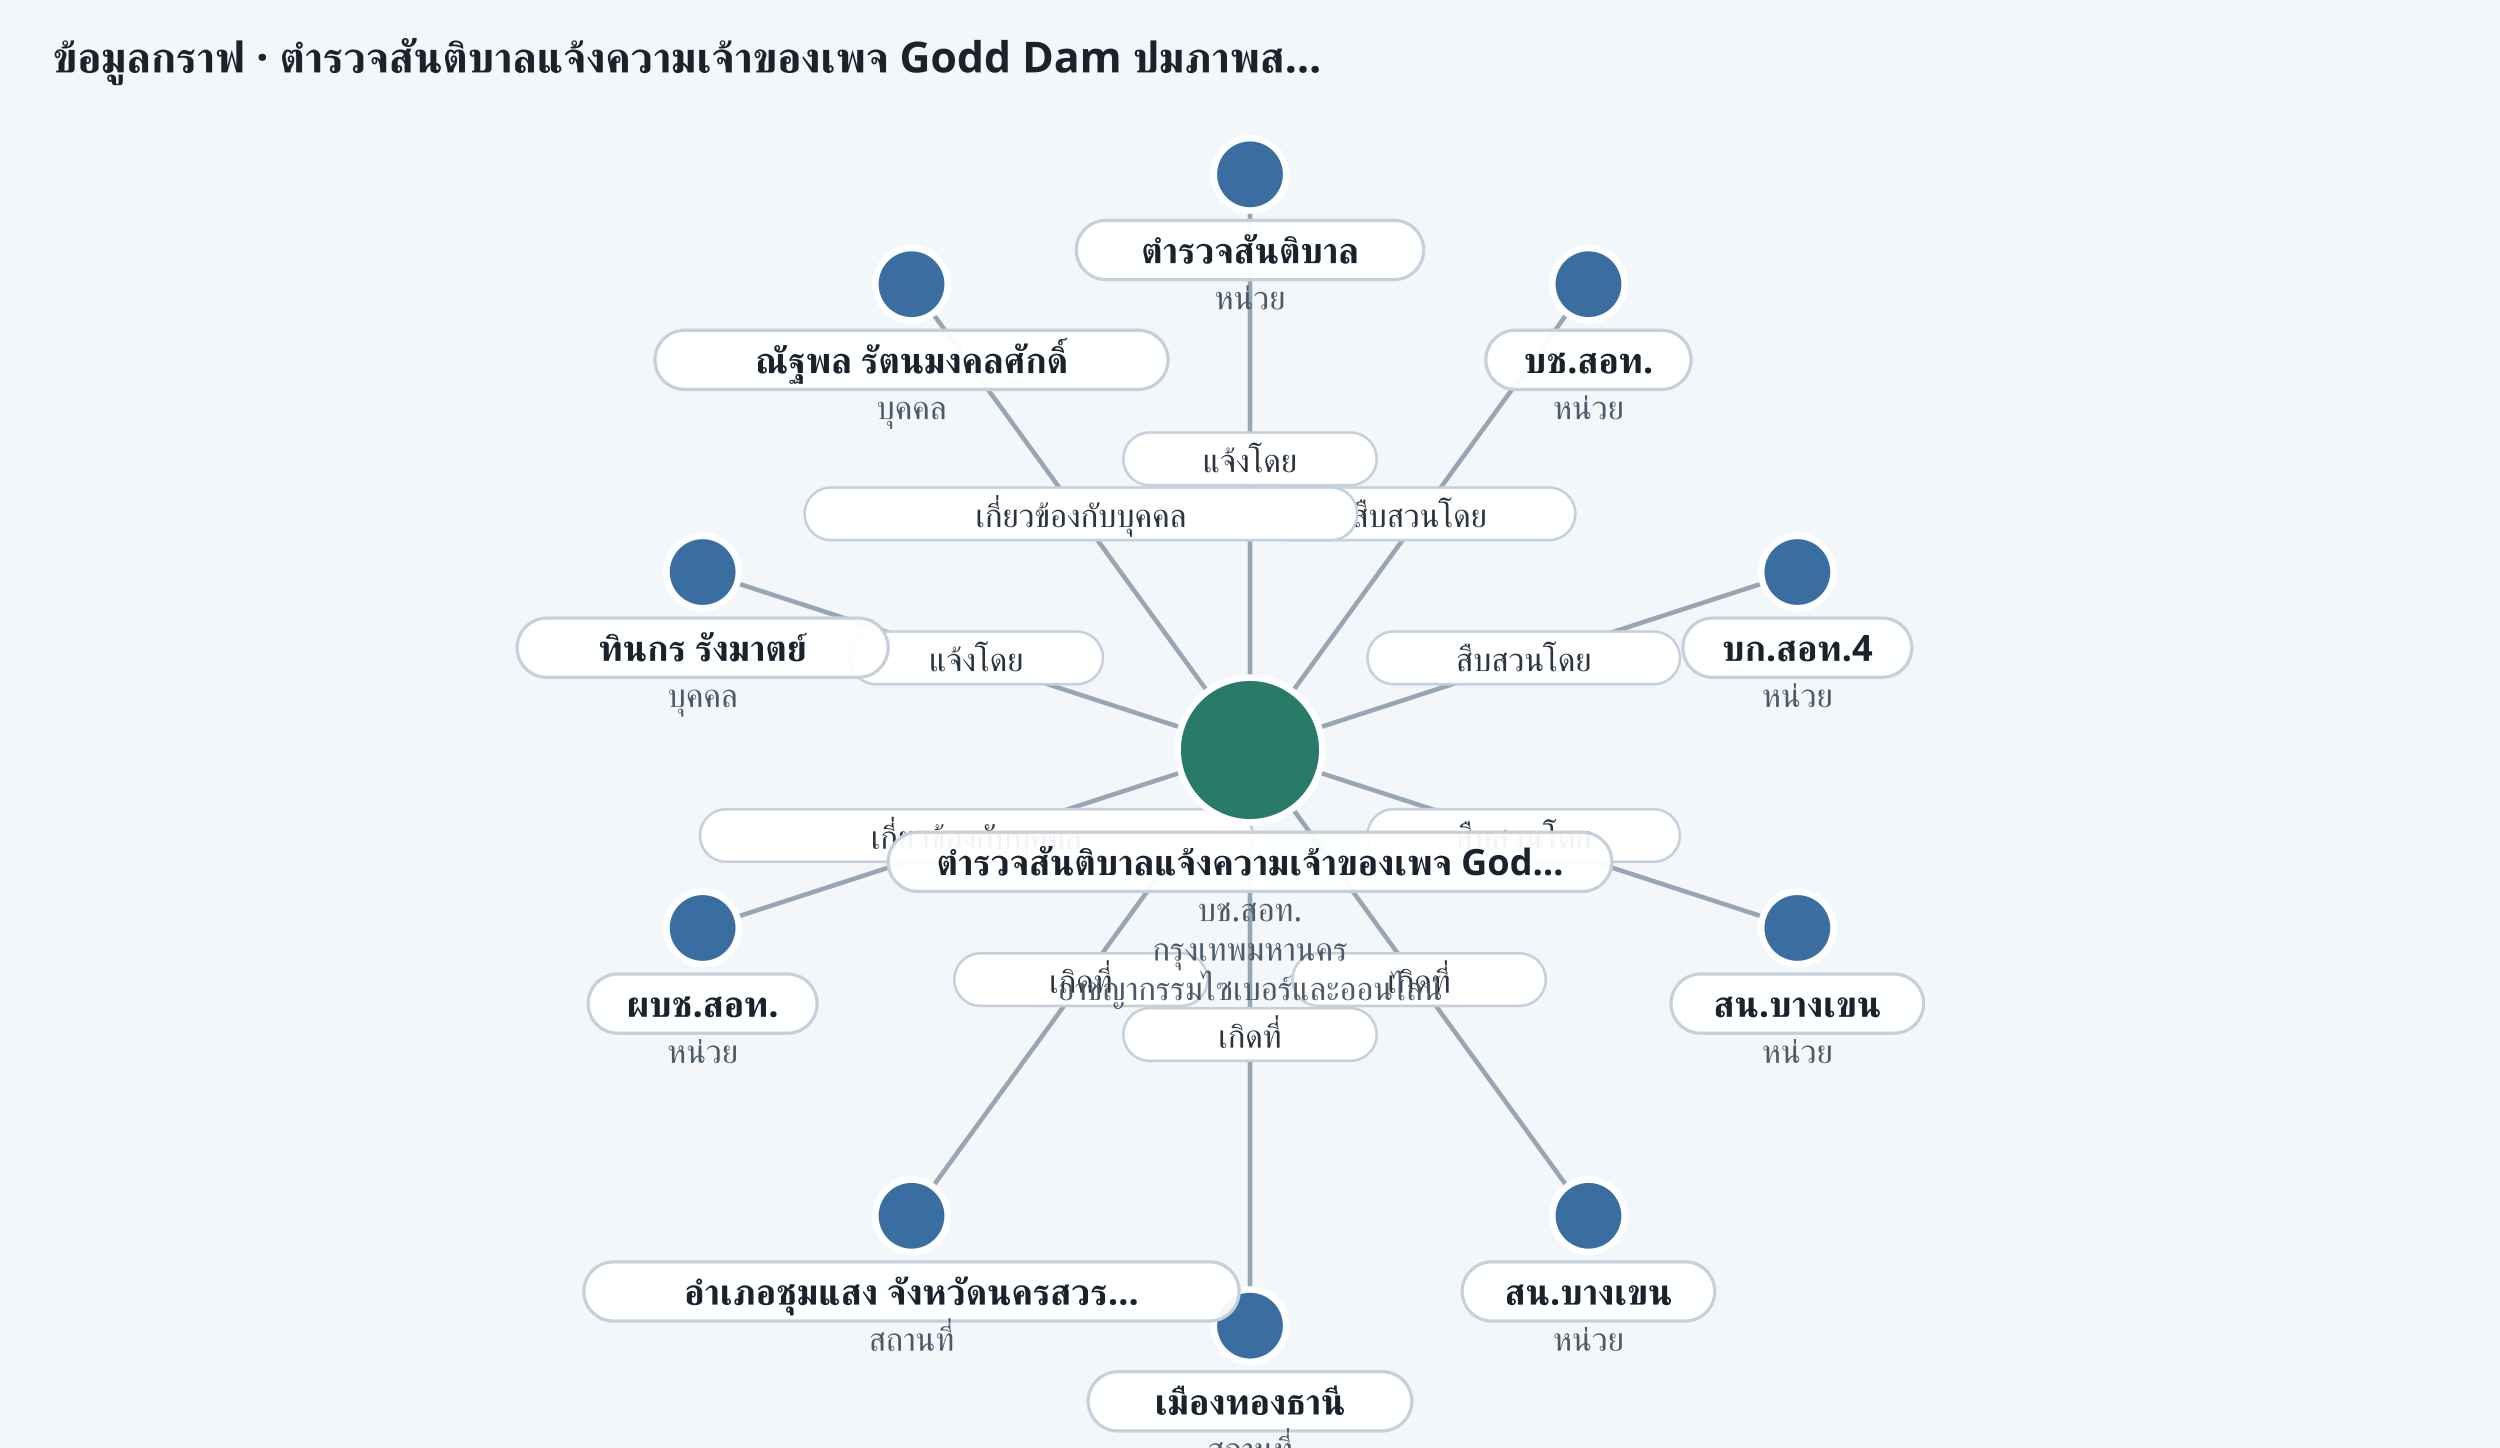
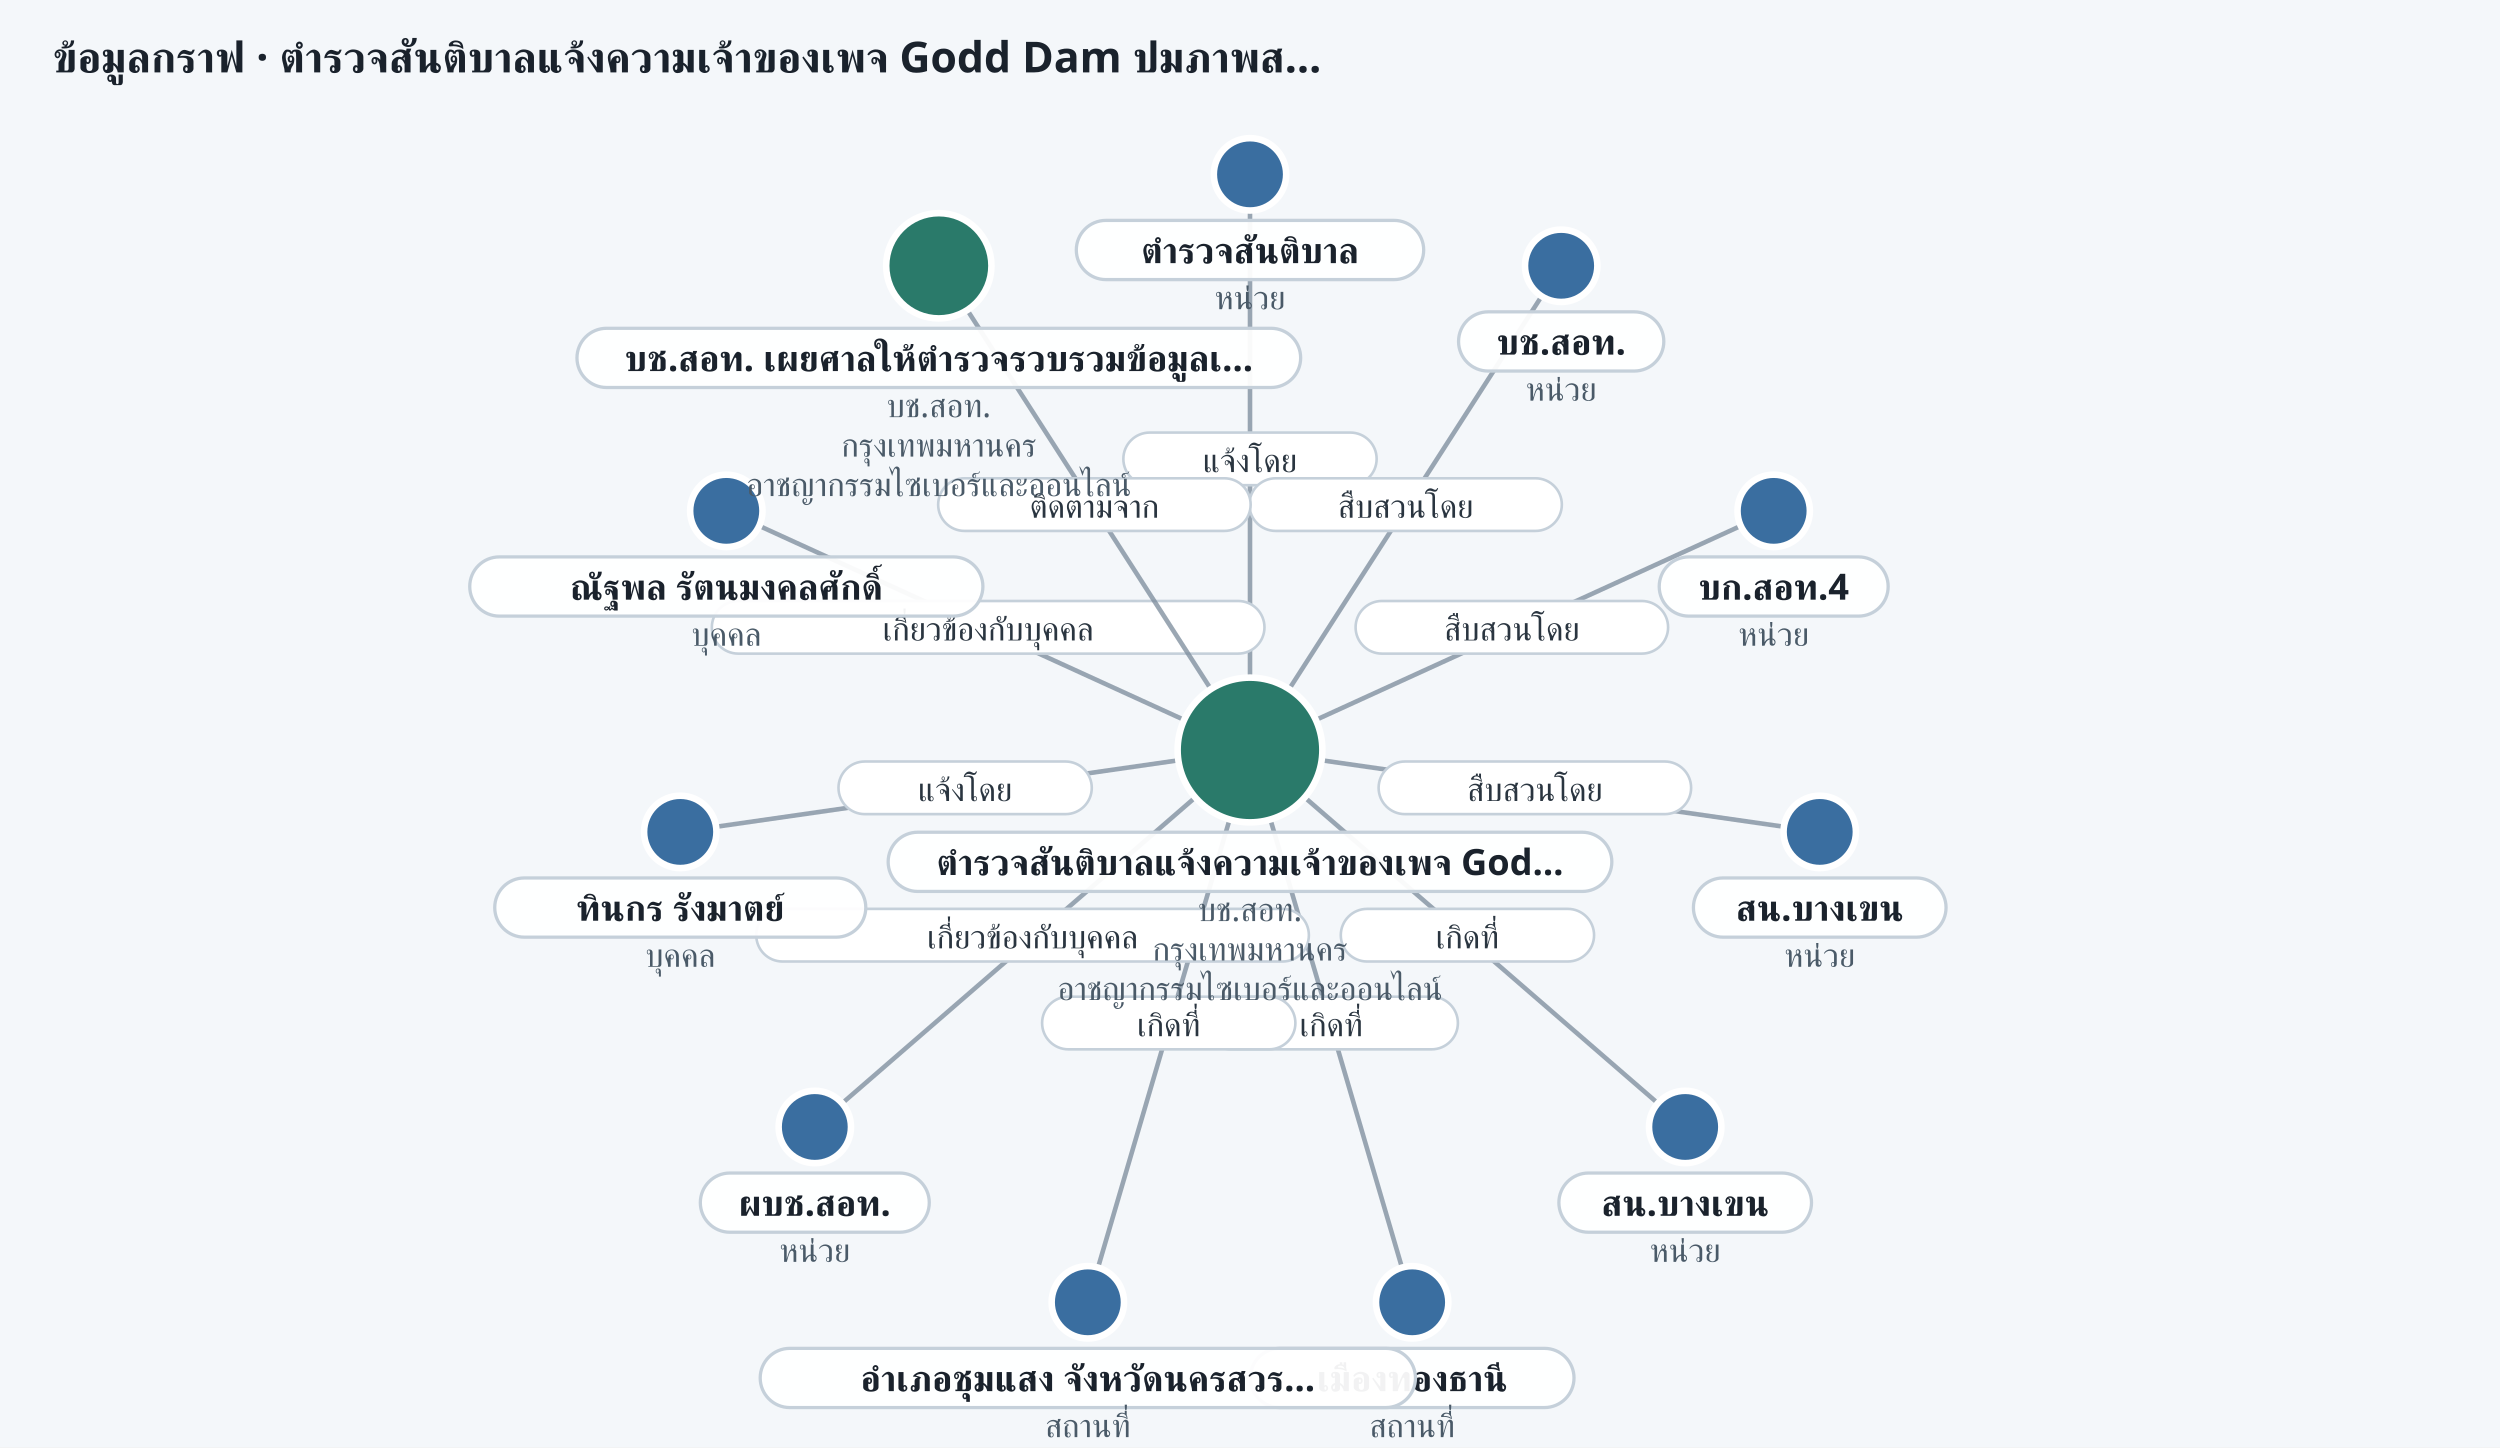
<svg xmlns="http://www.w3.org/2000/svg" width="760" height="440" viewBox="0 0 760 440" role="img" aria-label="ego graph 20261027-cyber-01">
  <rect width="100%" height="100%" fill="#f4f7fa" />
  <text x="16" y="22" font-size="13" font-weight="700" fill="#1a222c" font-family="Sarabun, Anuphan, sans-serif">ข้อมูลกราฟ · ตำรวจสันติบาลแจ้งความเจ้าของเพจ Godd Dam ปมภาพส…</text>
  <line x1="380.0" y1="228.0" x2="380.0" y2="53.0" stroke="#7a8a9a" stroke-width="1.4" opacity="0.75" />
  <rect x="341.5" y="131.5" width="77.0" height="16" rx="8" fill="#fff" stroke="#c5d0da" stroke-width="0.8" />
  <text x="380.0" y="143.5" text-anchor="middle" font-size="10" fill="#2a3540" font-family="Sarabun, Anuphan, sans-serif">แจ้งโดย</text>
-   <line x1="380.0" y1="228.0" x2="482.9" y2="86.4" stroke="#7a8a9a" stroke-width="1.4" opacity="0.75" />
-   <rect x="383.9" y="148.2" width="95.0" height="16" rx="8" fill="#fff" stroke="#c5d0da" stroke-width="0.8" />
-   <text x="431.4" y="160.2" text-anchor="middle" font-size="10" fill="#2a3540" font-family="Sarabun, Anuphan, sans-serif">สืบสวนโดย</text>
-   <line x1="380.0" y1="228.0" x2="546.4" y2="173.9" stroke="#7a8a9a" stroke-width="1.4" opacity="0.75" />
-   <rect x="415.7" y="192.0" width="95.0" height="16" rx="8" fill="#fff" stroke="#c5d0da" stroke-width="0.8" />
-   <text x="463.2" y="204.0" text-anchor="middle" font-size="10" fill="#2a3540" font-family="Sarabun, Anuphan, sans-serif">สืบสวนโดย</text>
-   <line x1="380.0" y1="228.0" x2="546.4" y2="282.1" stroke="#7a8a9a" stroke-width="1.4" opacity="0.75" />
-   <rect x="415.7" y="246.0" width="95.0" height="16" rx="8" fill="#fff" stroke="#c5d0da" stroke-width="0.8" />
-   <text x="463.2" y="258.0" text-anchor="middle" font-size="10" fill="#2a3540" font-family="Sarabun, Anuphan, sans-serif">สืบสวนโดย</text>
-   <line x1="380.0" y1="228.0" x2="482.9" y2="369.6" stroke="#7a8a9a" stroke-width="1.4" opacity="0.75" />
-   <rect x="392.9" y="289.8" width="77.0" height="16" rx="8" fill="#fff" stroke="#c5d0da" stroke-width="0.8" />
-   <text x="431.4" y="301.8" text-anchor="middle" font-size="10" fill="#2a3540" font-family="Sarabun, Anuphan, sans-serif">เกิดที่</text>
-   <line x1="380.0" y1="228.0" x2="380.0" y2="403.0" stroke="#7a8a9a" stroke-width="1.4" opacity="0.75" />
-   <rect x="341.5" y="306.5" width="77.0" height="16" rx="8" fill="#fff" stroke="#c5d0da" stroke-width="0.8" />
-   <text x="380.0" y="318.5" text-anchor="middle" font-size="10" fill="#2a3540" font-family="Sarabun, Anuphan, sans-serif">เกิดที่</text>
-   <line x1="380.0" y1="228.0" x2="277.1" y2="369.6" stroke="#7a8a9a" stroke-width="1.4" opacity="0.75" />
-   <rect x="290.1" y="289.8" width="77.0" height="16" rx="8" fill="#fff" stroke="#c5d0da" stroke-width="0.8" />
-   <text x="328.6" y="301.8" text-anchor="middle" font-size="10" fill="#2a3540" font-family="Sarabun, Anuphan, sans-serif">เกิดที่</text>
-   <line x1="380.0" y1="228.0" x2="213.6" y2="282.1" stroke="#7a8a9a" stroke-width="1.4" opacity="0.75" />
-   <rect x="212.8" y="246.0" width="168.0" height="16" rx="8" fill="#fff" stroke="#c5d0da" stroke-width="0.8" />
-   <text x="296.8" y="258.0" text-anchor="middle" font-size="10" fill="#2a3540" font-family="Sarabun, Anuphan, sans-serif">เกี่ยวข้องกับบุคคล</text>
-   <line x1="380.0" y1="228.0" x2="213.6" y2="173.9" stroke="#7a8a9a" stroke-width="1.4" opacity="0.75" />
-   <rect x="258.3" y="192.0" width="77.0" height="16" rx="8" fill="#fff" stroke="#c5d0da" stroke-width="0.8" />
-   <text x="296.8" y="204.0" text-anchor="middle" font-size="10" fill="#2a3540" font-family="Sarabun, Anuphan, sans-serif">แจ้งโดย</text>
-   <line x1="380.0" y1="228.0" x2="277.1" y2="86.4" stroke="#7a8a9a" stroke-width="1.4" opacity="0.75" />
-   <rect x="244.6" y="148.2" width="168.0" height="16" rx="8" fill="#fff" stroke="#c5d0da" stroke-width="0.8" />
-   <text x="328.6" y="160.2" text-anchor="middle" font-size="10" fill="#2a3540" font-family="Sarabun, Anuphan, sans-serif">เกี่ยวข้องกับบุคคล</text>
+   <line x1="380.0" y1="228.0" x2="474.6" y2="80.8" stroke="#7a8a9a" stroke-width="1.4" opacity="0.75" />
+   <rect x="379.8" y="145.4" width="95.0" height="16" rx="8" fill="#fff" stroke="#c5d0da" stroke-width="0.8" />
+   <text x="427.3" y="157.4" text-anchor="middle" font-size="10" fill="#2a3540" font-family="Sarabun, Anuphan, sans-serif">สืบสวนโดย</text>
+   <line x1="380.0" y1="228.0" x2="539.2" y2="155.3" stroke="#7a8a9a" stroke-width="1.4" opacity="0.75" />
+   <rect x="412.1" y="182.7" width="95.0" height="16" rx="8" fill="#fff" stroke="#c5d0da" stroke-width="0.8" />
+   <text x="459.6" y="194.7" text-anchor="middle" font-size="10" fill="#2a3540" font-family="Sarabun, Anuphan, sans-serif">สืบสวนโดย</text>
+   <line x1="380.0" y1="228.0" x2="553.2" y2="252.9" stroke="#7a8a9a" stroke-width="1.4" opacity="0.75" />
+   <rect x="419.1" y="231.5" width="95.0" height="16" rx="8" fill="#fff" stroke="#c5d0da" stroke-width="0.8" />
+   <text x="466.6" y="243.5" text-anchor="middle" font-size="10" fill="#2a3540" font-family="Sarabun, Anuphan, sans-serif">สืบสวนโดย</text>
+   <line x1="380.0" y1="228.0" x2="512.3" y2="342.6" stroke="#7a8a9a" stroke-width="1.4" opacity="0.75" />
+   <rect x="407.6" y="276.3" width="77.0" height="16" rx="8" fill="#fff" stroke="#c5d0da" stroke-width="0.8" />
+   <text x="446.1" y="288.3" text-anchor="middle" font-size="10" fill="#2a3540" font-family="Sarabun, Anuphan, sans-serif">เกิดที่</text>
+   <line x1="380.0" y1="228.0" x2="429.3" y2="395.9" stroke="#7a8a9a" stroke-width="1.4" opacity="0.75" />
+   <rect x="366.2" y="303.0" width="77.0" height="16" rx="8" fill="#fff" stroke="#c5d0da" stroke-width="0.8" />
+   <text x="404.7" y="315.0" text-anchor="middle" font-size="10" fill="#2a3540" font-family="Sarabun, Anuphan, sans-serif">เกิดที่</text>
+   <line x1="380.0" y1="228.0" x2="330.7" y2="395.9" stroke="#7a8a9a" stroke-width="1.4" opacity="0.75" />
+   <rect x="316.8" y="303.0" width="77.0" height="16" rx="8" fill="#fff" stroke="#c5d0da" stroke-width="0.8" />
+   <text x="355.3" y="315.0" text-anchor="middle" font-size="10" fill="#2a3540" font-family="Sarabun, Anuphan, sans-serif">เกิดที่</text>
+   <line x1="380.0" y1="228.0" x2="247.7" y2="342.6" stroke="#7a8a9a" stroke-width="1.4" opacity="0.75" />
+   <rect x="229.9" y="276.3" width="168.0" height="16" rx="8" fill="#fff" stroke="#c5d0da" stroke-width="0.8" />
+   <text x="313.9" y="288.3" text-anchor="middle" font-size="10" fill="#2a3540" font-family="Sarabun, Anuphan, sans-serif">เกี่ยวข้องกับบุคคล</text>
+   <line x1="380.0" y1="228.0" x2="206.8" y2="252.9" stroke="#7a8a9a" stroke-width="1.4" opacity="0.75" />
+   <rect x="254.9" y="231.5" width="77.0" height="16" rx="8" fill="#fff" stroke="#c5d0da" stroke-width="0.8" />
+   <text x="293.4" y="243.5" text-anchor="middle" font-size="10" fill="#2a3540" font-family="Sarabun, Anuphan, sans-serif">แจ้งโดย</text>
+   <line x1="380.0" y1="228.0" x2="220.8" y2="155.3" stroke="#7a8a9a" stroke-width="1.4" opacity="0.75" />
+   <rect x="216.4" y="182.7" width="168.0" height="16" rx="8" fill="#fff" stroke="#c5d0da" stroke-width="0.8" />
+   <text x="300.4" y="194.7" text-anchor="middle" font-size="10" fill="#2a3540" font-family="Sarabun, Anuphan, sans-serif">เกี่ยวข้องกับบุคคล</text>
+   <line x1="285.4" y1="80.8" x2="380.0" y2="228.0" stroke="#7a8a9a" stroke-width="1.4" opacity="0.75" />
+   <rect x="285.2" y="145.4" width="95.0" height="16" rx="8" fill="#fff" stroke="#c5d0da" stroke-width="0.8" />
+   <text x="332.7" y="157.4" text-anchor="middle" font-size="10" fill="#2a3540" font-family="Sarabun, Anuphan, sans-serif">ติดตามจาก</text>
  <circle cx="380.0" cy="228.0" r="22" fill="#2a7a6a" stroke="#fff" stroke-width="2" />
  <rect x="270.0" y="253.0" width="220.0" height="18" rx="9" fill="rgba(255,255,255,0.94)" stroke="#c5d0da" />
  <text x="380.0" y="266.0" text-anchor="middle" font-size="11" font-weight="600" fill="#1a222c" font-family="Sarabun, Anuphan, sans-serif">ตำรวจสันติบาลแจ้งความเจ้าของเพจ God…</text>
  <text x="380.0" y="280.0" text-anchor="middle" font-size="10" fill="#4a5a68" font-family="Sarabun, Anuphan, sans-serif">บช.สอท.</text>
  <text x="380.0" y="292.0" text-anchor="middle" font-size="10" fill="#4a5a68" font-family="Sarabun, Anuphan, sans-serif">กรุงเทพมหานคร</text>
  <text x="380.0" y="304.0" text-anchor="middle" font-size="10" fill="#4a5a68" font-family="Sarabun, Anuphan, sans-serif">อาชญากรรมไซเบอร์และออนไลน์</text>
  <circle cx="380.0" cy="53.0" r="11" fill="#3a6ea0" stroke="#fff" stroke-width="2" />
  <rect x="327.2" y="67.0" width="105.6" height="18" rx="9" fill="rgba(255,255,255,0.94)" stroke="#c5d0da" />
  <text x="380.0" y="80.0" text-anchor="middle" font-size="11" font-weight="600" fill="#1a222c" font-family="Sarabun, Anuphan, sans-serif">ตำรวจสันติบาล</text>
  <text x="380.0" y="94.0" text-anchor="middle" font-size="10" fill="#4a5a68" font-family="Sarabun, Anuphan, sans-serif">หน่วย</text>
-   <circle cx="482.9" cy="86.4" r="11" fill="#3a6ea0" stroke="#fff" stroke-width="2" />
-   <rect x="451.7" y="100.4" width="62.4" height="18" rx="9" fill="rgba(255,255,255,0.94)" stroke="#c5d0da" />
-   <text x="482.9" y="113.4" text-anchor="middle" font-size="11" font-weight="600" fill="#1a222c" font-family="Sarabun, Anuphan, sans-serif">บช.สอท.</text>
-   <text x="482.9" y="127.4" text-anchor="middle" font-size="10" fill="#4a5a68" font-family="Sarabun, Anuphan, sans-serif">หน่วย</text>
-   <circle cx="546.4" cy="173.9" r="11" fill="#3a6ea0" stroke="#fff" stroke-width="2" />
-   <rect x="511.6" y="187.9" width="69.6" height="18" rx="9" fill="rgba(255,255,255,0.94)" stroke="#c5d0da" />
-   <text x="546.4" y="200.9" text-anchor="middle" font-size="11" font-weight="600" fill="#1a222c" font-family="Sarabun, Anuphan, sans-serif">บก.สอท.4</text>
-   <text x="546.4" y="214.9" text-anchor="middle" font-size="10" fill="#4a5a68" font-family="Sarabun, Anuphan, sans-serif">หน่วย</text>
-   <circle cx="546.4" cy="282.1" r="11" fill="#3a6ea0" stroke="#fff" stroke-width="2" />
-   <rect x="508.0" y="296.1" width="76.8" height="18" rx="9" fill="rgba(255,255,255,0.94)" stroke="#c5d0da" />
-   <text x="546.4" y="309.1" text-anchor="middle" font-size="11" font-weight="600" fill="#1a222c" font-family="Sarabun, Anuphan, sans-serif">สน.บางเขน</text>
-   <text x="546.4" y="323.1" text-anchor="middle" font-size="10" fill="#4a5a68" font-family="Sarabun, Anuphan, sans-serif">หน่วย</text>
-   <circle cx="482.9" cy="369.6" r="11" fill="#3a6ea0" stroke="#fff" stroke-width="2" />
-   <rect x="444.5" y="383.6" width="76.8" height="18" rx="9" fill="rgba(255,255,255,0.94)" stroke="#c5d0da" />
-   <text x="482.9" y="396.6" text-anchor="middle" font-size="11" font-weight="600" fill="#1a222c" font-family="Sarabun, Anuphan, sans-serif">สน.บางเขน</text>
-   <text x="482.9" y="410.6" text-anchor="middle" font-size="10" fill="#4a5a68" font-family="Sarabun, Anuphan, sans-serif">หน่วย</text>
-   <circle cx="380.0" cy="403.0" r="11" fill="#3a6ea0" stroke="#fff" stroke-width="2" />
-   <rect x="330.8" y="417.0" width="98.4" height="18" rx="9" fill="rgba(255,255,255,0.94)" stroke="#c5d0da" />
-   <text x="380.0" y="430.0" text-anchor="middle" font-size="11" font-weight="600" fill="#1a222c" font-family="Sarabun, Anuphan, sans-serif">เมืองทองธานี</text>
-   <text x="380.0" y="444.0" text-anchor="middle" font-size="10" fill="#4a5a68" font-family="Sarabun, Anuphan, sans-serif">สถานที่</text>
-   <circle cx="277.1" cy="369.6" r="11" fill="#3a6ea0" stroke="#fff" stroke-width="2" />
-   <rect x="177.5" y="383.6" width="199.2" height="18" rx="9" fill="rgba(255,255,255,0.94)" stroke="#c5d0da" />
-   <text x="277.1" y="396.6" text-anchor="middle" font-size="11" font-weight="600" fill="#1a222c" font-family="Sarabun, Anuphan, sans-serif">อำเภอชุมแสง จังหวัดนครสวร…</text>
-   <text x="277.1" y="410.6" text-anchor="middle" font-size="10" fill="#4a5a68" font-family="Sarabun, Anuphan, sans-serif">สถานที่</text>
-   <circle cx="213.6" cy="282.1" r="11" fill="#3a6ea0" stroke="#fff" stroke-width="2" />
-   <rect x="178.8" y="296.1" width="69.6" height="18" rx="9" fill="rgba(255,255,255,0.94)" stroke="#c5d0da" />
-   <text x="213.6" y="309.1" text-anchor="middle" font-size="11" font-weight="600" fill="#1a222c" font-family="Sarabun, Anuphan, sans-serif">ผบช.สอท.</text>
-   <text x="213.6" y="323.1" text-anchor="middle" font-size="10" fill="#4a5a68" font-family="Sarabun, Anuphan, sans-serif">หน่วย</text>
-   <circle cx="213.6" cy="173.9" r="11" fill="#3a6ea0" stroke="#fff" stroke-width="2" />
-   <rect x="157.2" y="187.9" width="112.8" height="18" rx="9" fill="rgba(255,255,255,0.94)" stroke="#c5d0da" />
-   <text x="213.6" y="200.9" text-anchor="middle" font-size="11" font-weight="600" fill="#1a222c" font-family="Sarabun, Anuphan, sans-serif">ทินกร รังมาตย์</text>
-   <text x="213.6" y="214.9" text-anchor="middle" font-size="10" fill="#4a5a68" font-family="Sarabun, Anuphan, sans-serif">บุคคล</text>
-   <circle cx="277.1" cy="86.4" r="11" fill="#3a6ea0" stroke="#fff" stroke-width="2" />
-   <rect x="199.1" y="100.4" width="156.0" height="18" rx="9" fill="rgba(255,255,255,0.94)" stroke="#c5d0da" />
-   <text x="277.1" y="113.4" text-anchor="middle" font-size="11" font-weight="600" fill="#1a222c" font-family="Sarabun, Anuphan, sans-serif">ณัฐพล รัตนมงคลศักดิ์</text>
-   <text x="277.1" y="127.4" text-anchor="middle" font-size="10" fill="#4a5a68" font-family="Sarabun, Anuphan, sans-serif">บุคคล</text>
+   <circle cx="474.6" cy="80.8" r="11" fill="#3a6ea0" stroke="#fff" stroke-width="2" />
+   <rect x="443.4" y="94.8" width="62.4" height="18" rx="9" fill="rgba(255,255,255,0.94)" stroke="#c5d0da" />
+   <text x="474.6" y="107.8" text-anchor="middle" font-size="11" font-weight="600" fill="#1a222c" font-family="Sarabun, Anuphan, sans-serif">บช.สอท.</text>
+   <text x="474.6" y="121.8" text-anchor="middle" font-size="10" fill="#4a5a68" font-family="Sarabun, Anuphan, sans-serif">หน่วย</text>
+   <circle cx="539.2" cy="155.3" r="11" fill="#3a6ea0" stroke="#fff" stroke-width="2" />
+   <rect x="504.4" y="169.3" width="69.6" height="18" rx="9" fill="rgba(255,255,255,0.94)" stroke="#c5d0da" />
+   <text x="539.2" y="182.3" text-anchor="middle" font-size="11" font-weight="600" fill="#1a222c" font-family="Sarabun, Anuphan, sans-serif">บก.สอท.4</text>
+   <text x="539.2" y="196.3" text-anchor="middle" font-size="10" fill="#4a5a68" font-family="Sarabun, Anuphan, sans-serif">หน่วย</text>
+   <circle cx="553.2" cy="252.9" r="11" fill="#3a6ea0" stroke="#fff" stroke-width="2" />
+   <rect x="514.8" y="266.9" width="76.8" height="18" rx="9" fill="rgba(255,255,255,0.94)" stroke="#c5d0da" />
+   <text x="553.2" y="279.9" text-anchor="middle" font-size="11" font-weight="600" fill="#1a222c" font-family="Sarabun, Anuphan, sans-serif">สน.บางเขน</text>
+   <text x="553.2" y="293.9" text-anchor="middle" font-size="10" fill="#4a5a68" font-family="Sarabun, Anuphan, sans-serif">หน่วย</text>
+   <circle cx="512.3" cy="342.6" r="11" fill="#3a6ea0" stroke="#fff" stroke-width="2" />
+   <rect x="473.9" y="356.6" width="76.8" height="18" rx="9" fill="rgba(255,255,255,0.94)" stroke="#c5d0da" />
+   <text x="512.3" y="369.6" text-anchor="middle" font-size="11" font-weight="600" fill="#1a222c" font-family="Sarabun, Anuphan, sans-serif">สน.บางเขน</text>
+   <text x="512.3" y="383.6" text-anchor="middle" font-size="10" fill="#4a5a68" font-family="Sarabun, Anuphan, sans-serif">หน่วย</text>
+   <circle cx="429.3" cy="395.9" r="11" fill="#3a6ea0" stroke="#fff" stroke-width="2" />
+   <rect x="380.1" y="409.9" width="98.4" height="18" rx="9" fill="rgba(255,255,255,0.94)" stroke="#c5d0da" />
+   <text x="429.3" y="422.9" text-anchor="middle" font-size="11" font-weight="600" fill="#1a222c" font-family="Sarabun, Anuphan, sans-serif">เมืองทองธานี</text>
+   <text x="429.3" y="436.9" text-anchor="middle" font-size="10" fill="#4a5a68" font-family="Sarabun, Anuphan, sans-serif">สถานที่</text>
+   <circle cx="330.7" cy="395.9" r="11" fill="#3a6ea0" stroke="#fff" stroke-width="2" />
+   <rect x="231.1" y="409.9" width="199.2" height="18" rx="9" fill="rgba(255,255,255,0.94)" stroke="#c5d0da" />
+   <text x="330.7" y="422.9" text-anchor="middle" font-size="11" font-weight="600" fill="#1a222c" font-family="Sarabun, Anuphan, sans-serif">อำเภอชุมแสง จังหวัดนครสวร…</text>
+   <text x="330.7" y="436.9" text-anchor="middle" font-size="10" fill="#4a5a68" font-family="Sarabun, Anuphan, sans-serif">สถานที่</text>
+   <circle cx="247.7" cy="342.6" r="11" fill="#3a6ea0" stroke="#fff" stroke-width="2" />
+   <rect x="212.9" y="356.6" width="69.6" height="18" rx="9" fill="rgba(255,255,255,0.94)" stroke="#c5d0da" />
+   <text x="247.7" y="369.6" text-anchor="middle" font-size="11" font-weight="600" fill="#1a222c" font-family="Sarabun, Anuphan, sans-serif">ผบช.สอท.</text>
+   <text x="247.7" y="383.6" text-anchor="middle" font-size="10" fill="#4a5a68" font-family="Sarabun, Anuphan, sans-serif">หน่วย</text>
+   <circle cx="206.8" cy="252.9" r="11" fill="#3a6ea0" stroke="#fff" stroke-width="2" />
+   <rect x="150.4" y="266.9" width="112.8" height="18" rx="9" fill="rgba(255,255,255,0.94)" stroke="#c5d0da" />
+   <text x="206.8" y="279.9" text-anchor="middle" font-size="11" font-weight="600" fill="#1a222c" font-family="Sarabun, Anuphan, sans-serif">ทินกร รังมาตย์</text>
+   <text x="206.8" y="293.9" text-anchor="middle" font-size="10" fill="#4a5a68" font-family="Sarabun, Anuphan, sans-serif">บุคคล</text>
+   <circle cx="220.8" cy="155.3" r="11" fill="#3a6ea0" stroke="#fff" stroke-width="2" />
+   <rect x="142.8" y="169.3" width="156.0" height="18" rx="9" fill="rgba(255,255,255,0.94)" stroke="#c5d0da" />
+   <text x="220.8" y="182.3" text-anchor="middle" font-size="11" font-weight="600" fill="#1a222c" font-family="Sarabun, Anuphan, sans-serif">ณัฐพล รัตนมงคลศักดิ์</text>
+   <text x="220.8" y="196.3" text-anchor="middle" font-size="10" fill="#4a5a68" font-family="Sarabun, Anuphan, sans-serif">บุคคล</text>
+   <circle cx="285.4" cy="80.8" r="16" fill="#2a7a6a" stroke="#fff" stroke-width="2" />
+   <rect x="175.4" y="99.8" width="220.0" height="18" rx="9" fill="rgba(255,255,255,0.94)" stroke="#c5d0da" />
+   <text x="285.4" y="112.8" text-anchor="middle" font-size="11" font-weight="600" fill="#1a222c" font-family="Sarabun, Anuphan, sans-serif">บช.สอท. เผยศาลให้ตำรวจรวบรวมข้อมูลเ…</text>
+   <text x="285.4" y="126.8" text-anchor="middle" font-size="10" fill="#4a5a68" font-family="Sarabun, Anuphan, sans-serif">บช.สอท.</text>
+   <text x="285.4" y="138.8" text-anchor="middle" font-size="10" fill="#4a5a68" font-family="Sarabun, Anuphan, sans-serif">กรุงเทพมหานคร</text>
+   <text x="285.4" y="150.8" text-anchor="middle" font-size="10" fill="#4a5a68" font-family="Sarabun, Anuphan, sans-serif">อาชญากรรมไซเบอร์และออนไลน์</text>
</svg>
